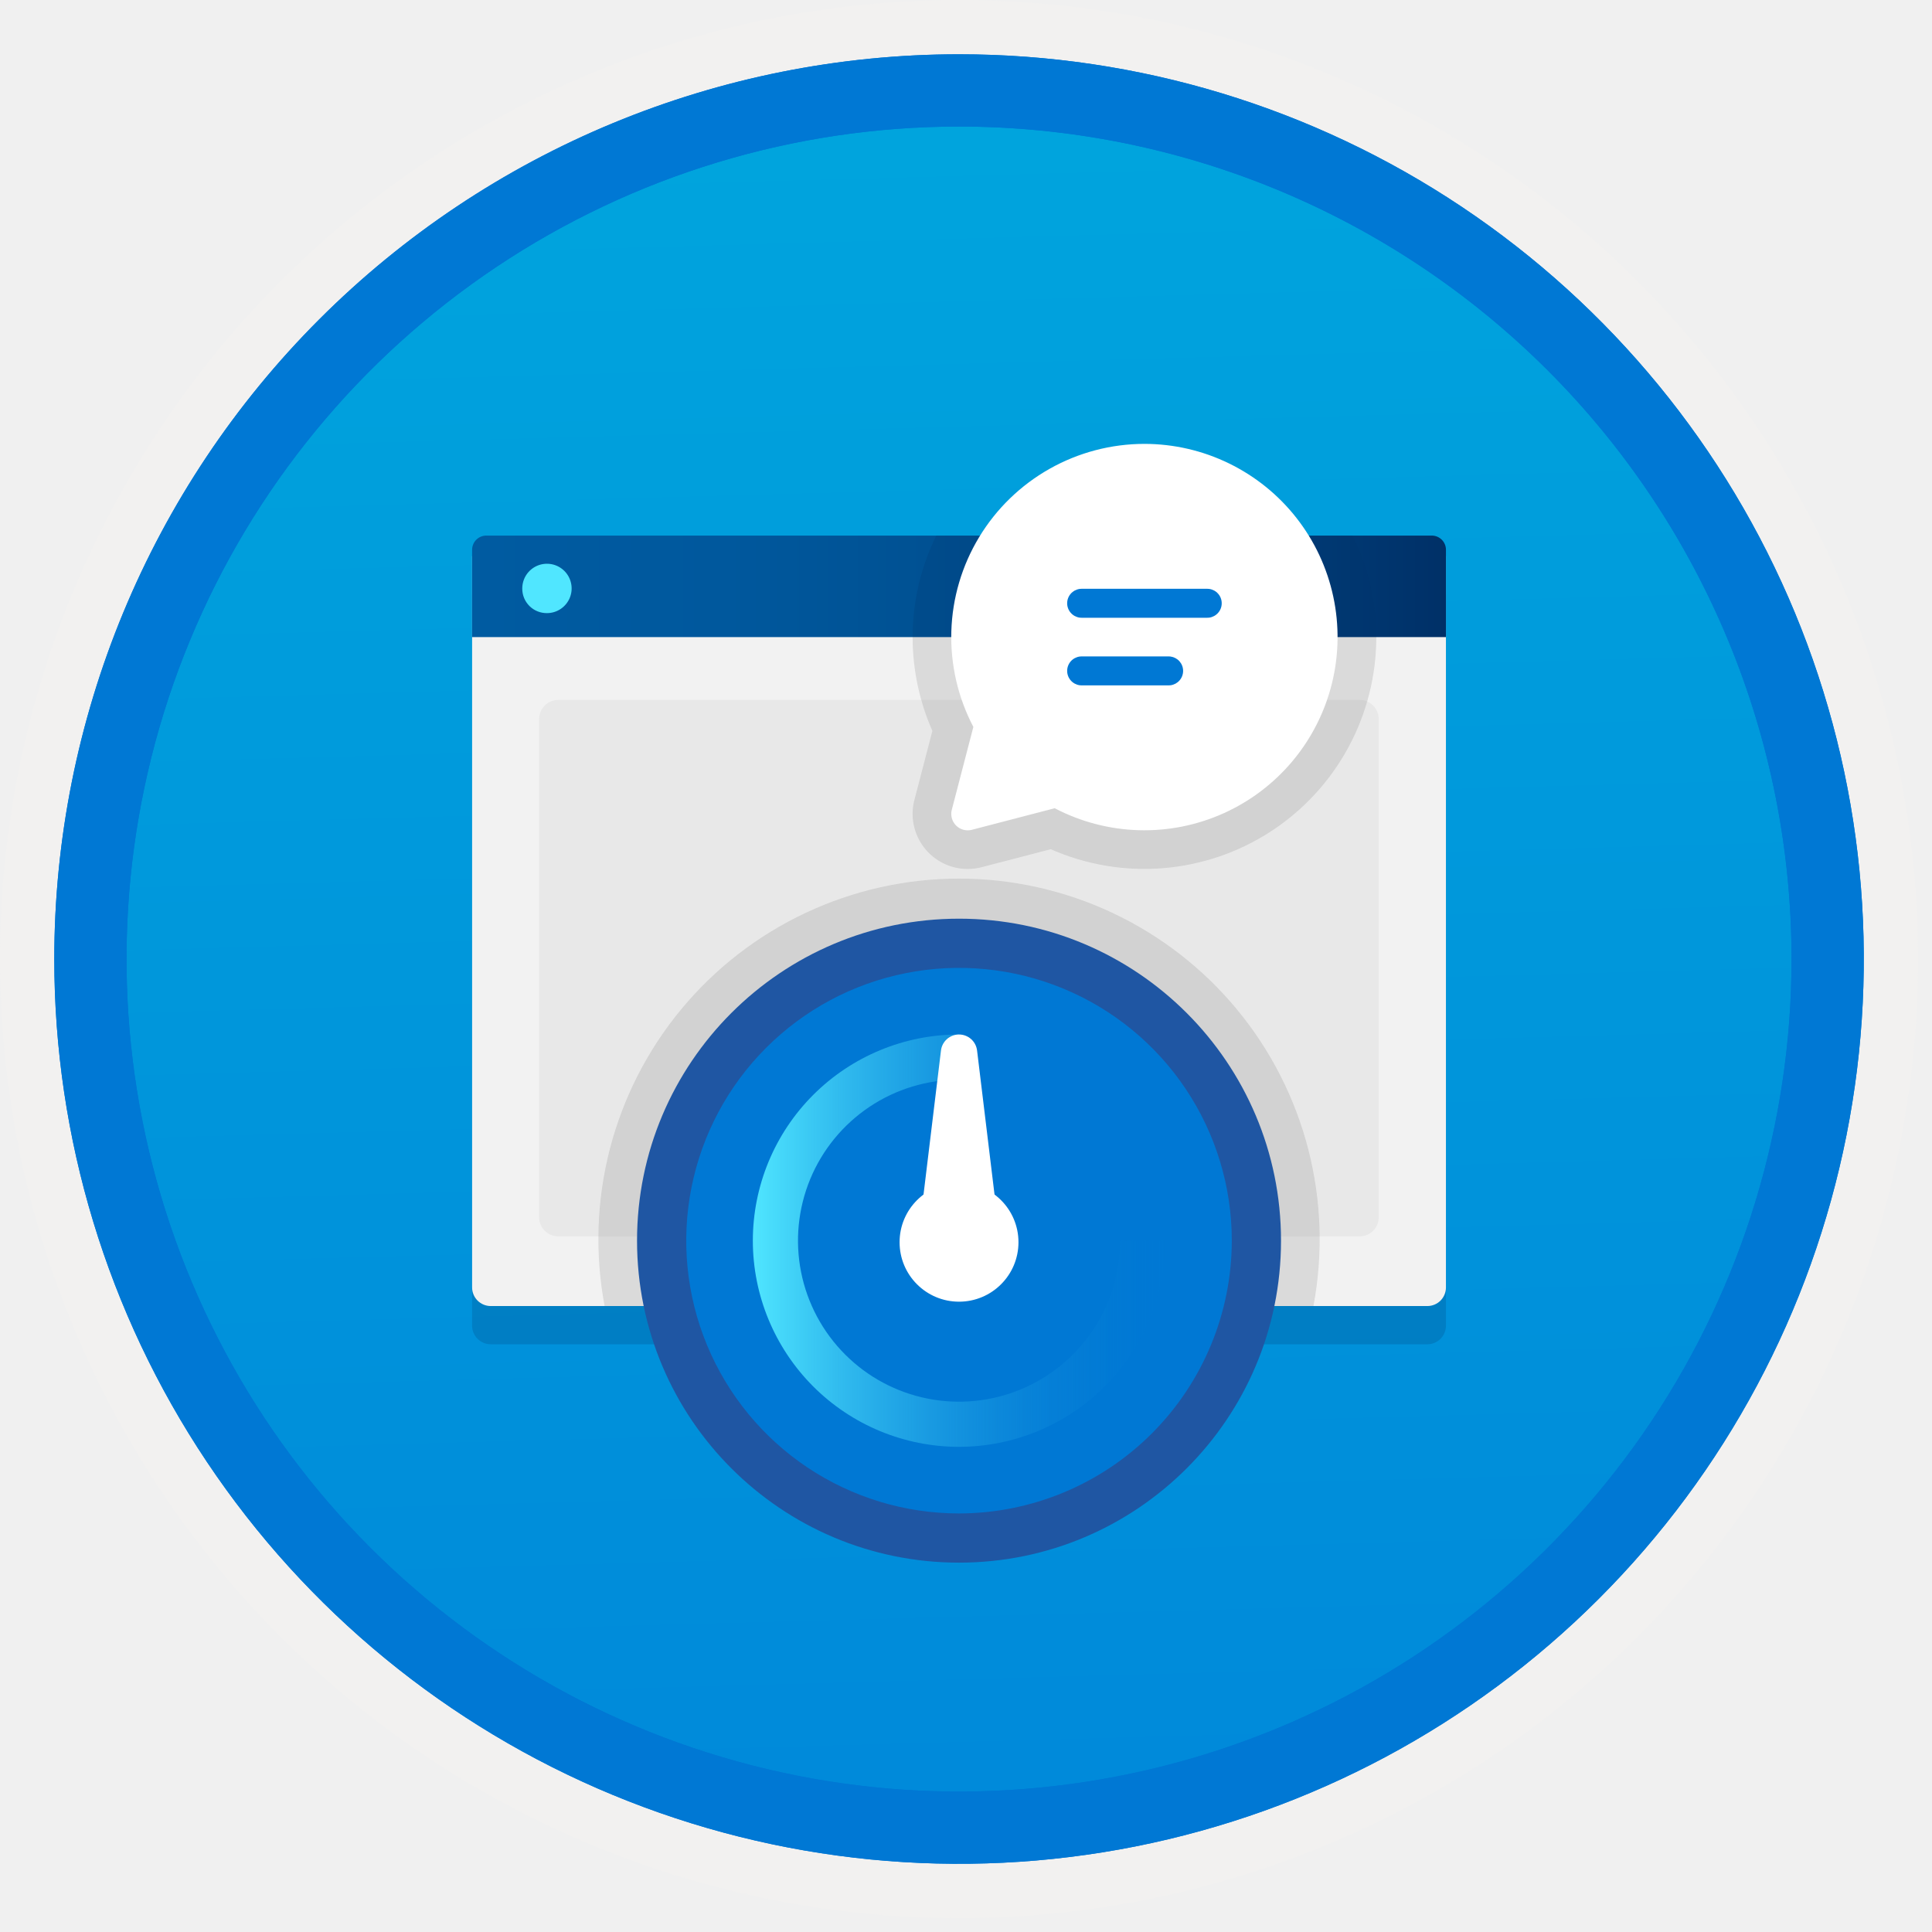
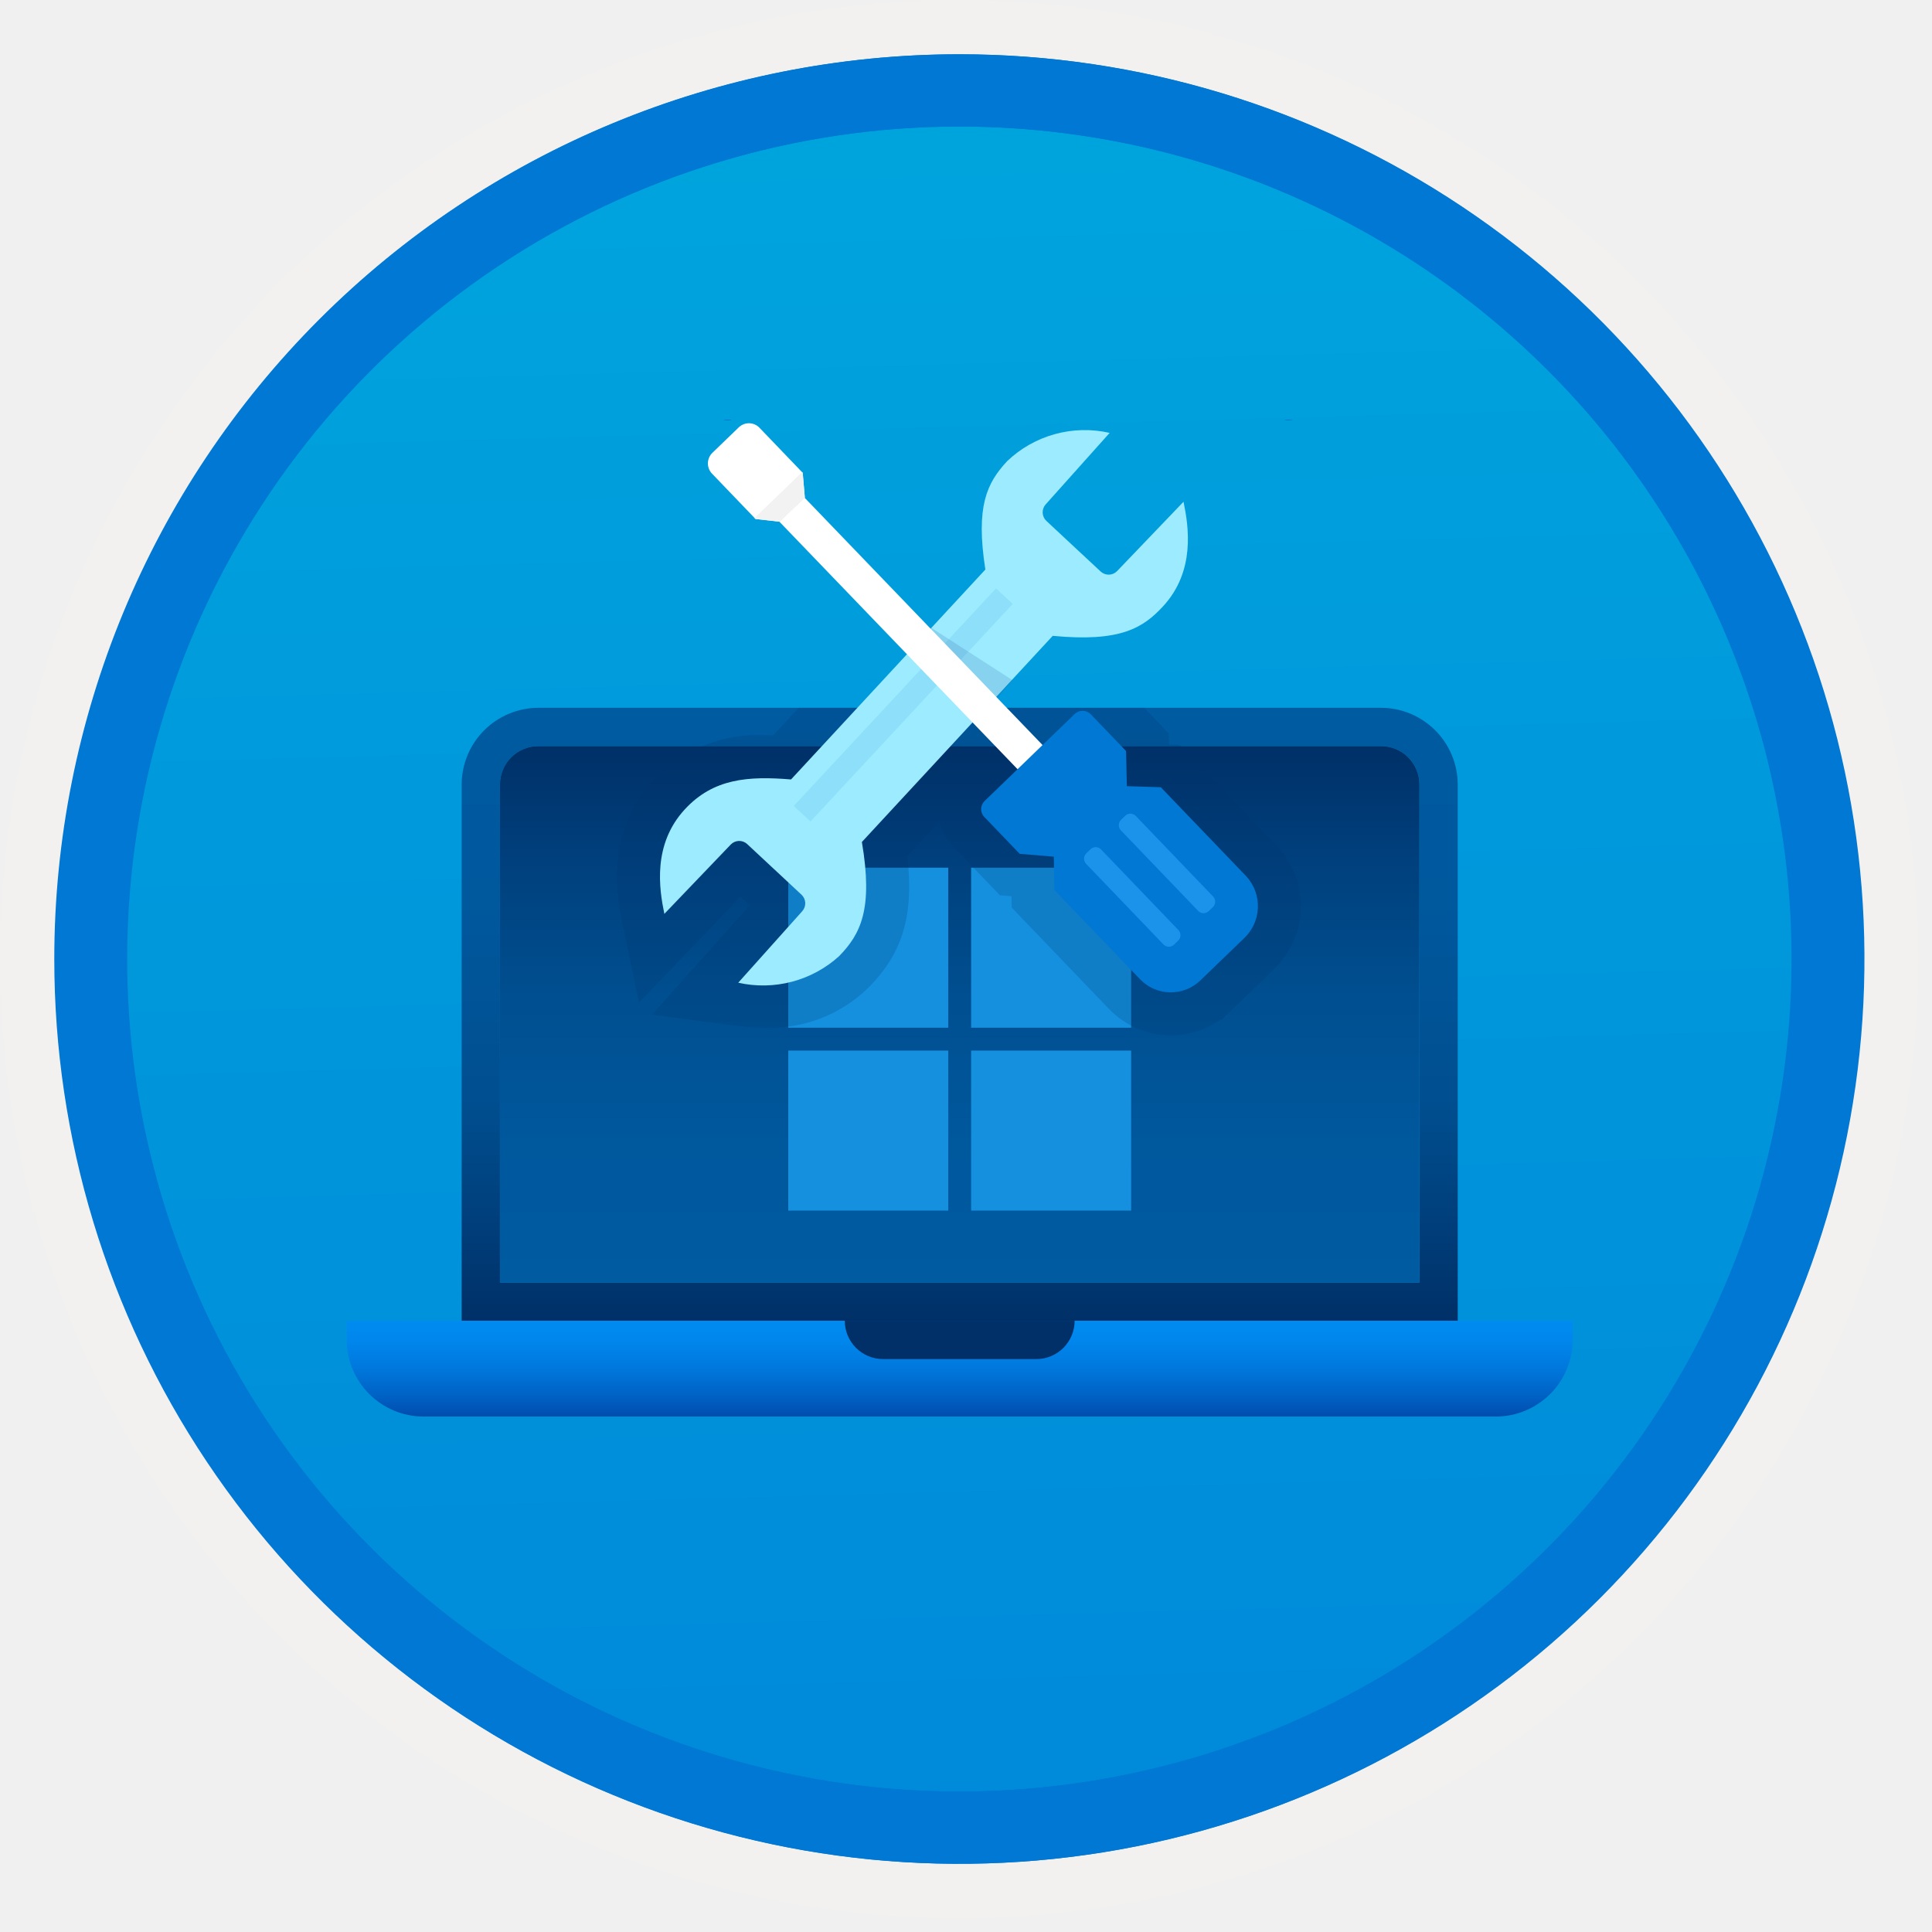
<svg xmlns="http://www.w3.org/2000/svg" width="100" height="100" viewBox="0 0 100 100" fill="none">
-   <g clip-path="url(#clip0_927_812)">
-     <path d="M49.64 96.45C40.382 96.45 31.332 93.704 23.634 88.561C15.936 83.417 9.936 76.107 6.393 67.553C2.85 59 1.923 49.588 3.73 40.508C5.536 31.427 9.994 23.087 16.54 16.54C23.087 9.994 31.428 5.535 40.508 3.729C49.588 1.923 59 2.85 67.553 6.393C76.107 9.936 83.418 15.936 88.561 23.634C93.705 31.331 96.45 40.382 96.45 49.64C96.451 55.787 95.24 61.874 92.888 67.554C90.535 73.233 87.088 78.394 82.741 82.74C78.394 87.087 73.234 90.535 67.554 92.888C61.875 95.24 55.787 96.45 49.64 96.45V96.45Z" fill="url(#paint0_linear_927_812)" />
-     <path fill-rule="evenodd" clip-rule="evenodd" d="M95.54 49.64C95.54 58.718 92.848 67.592 87.805 75.141C82.761 82.689 75.592 88.572 67.205 92.046C58.818 95.52 49.589 96.429 40.685 94.658C31.782 92.887 23.603 88.515 17.184 82.096C10.765 75.677 6.393 67.498 4.622 58.594C2.851 49.691 3.76 40.462 7.234 32.075C10.708 23.688 16.591 16.519 24.139 11.475C31.688 6.432 40.562 3.74 49.64 3.74C55.668 3.74 61.636 4.927 67.205 7.234C72.774 9.54 77.834 12.921 82.096 17.184C86.359 21.446 89.739 26.506 92.046 32.075C94.353 37.644 95.54 43.612 95.54 49.64V49.64ZM49.64 -0C59.458 -0 69.055 2.911 77.219 8.366C85.382 13.82 91.744 21.573 95.501 30.643C99.258 39.714 100.242 49.695 98.326 59.324C96.411 68.953 91.683 77.798 84.741 84.741C77.799 91.683 68.954 96.411 59.324 98.326C49.695 100.241 39.714 99.258 30.644 95.501C21.573 91.744 13.82 85.382 8.366 77.218C2.911 69.055 -1.61629e-06 59.458 3.61524e-07 49.64C-0.001 43.121 1.283 36.666 3.777 30.642C6.271 24.62 9.928 19.147 14.537 14.537C19.147 9.928 24.62 6.271 30.643 3.777C36.666 1.283 43.121 -0.001 49.64 -0V-0Z" fill="#F2F1F0" />
-     <path fill-rule="evenodd" clip-rule="evenodd" d="M92.73 49.64C92.73 58.162 90.202 66.493 85.468 73.579C80.733 80.666 74.003 86.189 66.129 89.45C58.256 92.711 49.592 93.565 41.233 91.902C32.874 90.239 25.197 86.135 19.17 80.109C13.144 74.083 9.04 66.405 7.378 58.046C5.715 49.688 6.568 41.024 9.83 33.15C13.091 25.276 18.614 18.547 25.7 13.812C32.786 9.077 41.117 6.55 49.64 6.55C55.298 6.55 60.902 7.664 66.13 9.829C71.358 11.995 76.108 15.169 80.11 19.17C84.111 23.171 87.285 27.922 89.45 33.15C91.616 38.378 92.73 43.981 92.73 49.64ZM49.64 2.81C58.902 2.81 67.956 5.557 75.657 10.702C83.358 15.848 89.36 23.162 92.905 31.719C96.449 40.276 97.377 49.692 95.57 58.776C93.763 67.86 89.303 76.204 82.753 82.754C76.204 89.303 67.86 93.763 58.776 95.57C49.691 97.377 40.276 96.45 31.718 92.905C23.161 89.361 15.848 83.359 10.702 75.657C5.556 67.956 2.81 58.902 2.81 49.64C2.811 37.22 7.745 25.31 16.527 16.527C25.309 7.745 37.22 2.811 49.64 2.81V2.81Z" fill="#0078D4" />
-     <path fill-rule="evenodd" clip-rule="evenodd" d="M92.73 49.64C92.73 58.162 90.202 66.493 85.468 73.579C80.733 80.665 74.003 86.189 66.129 89.45C58.256 92.711 49.592 93.565 41.233 91.902C32.874 90.239 25.197 86.135 19.17 80.109C13.144 74.083 9.04 66.405 7.378 58.046C5.715 49.688 6.568 41.024 9.83 33.15C13.091 25.276 18.614 18.547 25.7 13.812C32.786 9.077 41.117 6.55 49.64 6.55C55.298 6.55 60.902 7.664 66.13 9.829C71.358 11.995 76.108 15.169 80.11 19.17C84.111 23.171 87.285 27.922 89.45 33.15C91.616 38.378 92.73 43.981 92.73 49.64V49.64ZM49.64 2.81C58.902 2.81 67.956 5.556 75.657 10.702C83.358 15.848 89.36 23.162 92.905 31.719C96.449 40.276 97.377 49.692 95.57 58.776C93.763 67.86 89.303 76.204 82.753 82.754C76.204 89.303 67.86 93.763 58.776 95.57C49.691 97.377 40.276 96.45 31.718 92.905C23.161 89.361 15.848 83.358 10.702 75.657C5.556 67.956 2.81 58.902 2.81 49.64C2.811 37.22 7.745 25.309 16.527 16.527C25.309 7.745 37.22 2.811 49.64 2.81V2.81Z" fill="#0078D4" />
-     <path opacity="0.2" d="M25.398 69.58H73.881C74.136 69.579 74.38 69.478 74.56 69.298C74.74 69.118 74.842 68.874 74.842 68.619V30.766H24.436V68.619C24.437 68.874 24.538 69.118 24.719 69.298C24.899 69.478 25.143 69.579 25.398 69.58V69.58Z" fill="#003067" />
-     <path d="M25.398 67.601H73.881C74.136 67.6 74.38 67.499 74.56 67.319C74.74 67.139 74.842 66.894 74.842 66.64V28.787H24.436V66.64C24.437 66.894 24.538 67.139 24.719 67.319C24.899 67.499 25.143 67.6 25.398 67.601V67.601Z" fill="#F2F2F2" />
-     <path d="M24.436 32.977H74.842V28.459C74.843 28.362 74.824 28.266 74.787 28.176C74.75 28.087 74.696 28.005 74.627 27.937C74.559 27.868 74.477 27.814 74.388 27.777C74.298 27.74 74.202 27.721 74.105 27.722H25.173C25.076 27.721 24.98 27.74 24.891 27.777C24.801 27.814 24.72 27.868 24.652 27.937C24.583 28.005 24.529 28.087 24.492 28.176C24.455 28.266 24.436 28.362 24.436 28.459L24.436 32.977Z" fill="url(#paint1_linear_927_812)" />
-     <path d="M28.314 31.735C28.567 31.734 28.814 31.659 29.023 31.517C29.233 31.376 29.396 31.176 29.492 30.942C29.588 30.709 29.613 30.452 29.562 30.204C29.512 29.956 29.39 29.729 29.211 29.551C29.032 29.373 28.803 29.252 28.555 29.203C28.307 29.155 28.05 29.181 27.817 29.278C27.584 29.376 27.385 29.54 27.245 29.751C27.106 29.961 27.032 30.209 27.032 30.461C27.031 30.63 27.063 30.797 27.127 30.952C27.191 31.108 27.286 31.249 27.405 31.368C27.524 31.486 27.666 31.58 27.823 31.643C27.979 31.706 28.146 31.737 28.314 31.735Z" fill="#50E6FF" />
-     <path d="M70.374 36.229H28.895C28.348 36.229 27.905 36.672 27.905 37.219V63.004C27.905 63.551 28.348 63.994 28.895 63.994H70.374C70.921 63.994 71.364 63.551 71.364 63.004V37.219C71.364 36.672 70.921 36.229 70.374 36.229Z" fill="#E8E8E8" />
-     <path opacity="0.2" d="M67.982 67.601C68.49 64.904 68.398 62.129 67.711 59.472C67.024 56.815 65.76 54.342 64.008 52.23C62.257 50.117 60.061 48.417 57.578 47.25C55.094 46.083 52.383 45.477 49.639 45.477C46.895 45.477 44.184 46.083 41.701 47.25C39.217 48.417 37.021 50.117 35.27 52.23C33.518 54.342 32.254 56.815 31.567 59.472C30.88 62.129 30.788 64.904 31.296 67.601H67.982Z" fill="#767676" />
-     <path opacity="0.2" d="M48.261 37.832L47.331 41.402C47.22 41.824 47.208 42.265 47.294 42.692C47.38 43.12 47.564 43.522 47.83 43.867C48.096 44.212 48.438 44.492 48.829 44.685C49.22 44.877 49.65 44.978 50.086 44.978C50.329 44.978 50.57 44.947 50.805 44.886L54.387 43.954C56.214 44.76 58.213 45.097 60.203 44.936C62.193 44.774 64.112 44.119 65.785 43.029C67.458 41.939 68.833 40.449 69.785 38.694C70.737 36.939 71.236 34.974 71.237 32.977H47.237C47.238 34.649 47.587 36.302 48.261 37.832V37.832Z" fill="#767676" />
-     <path opacity="0.2" d="M70.009 27.722H48.465C47.659 29.356 47.239 31.153 47.237 32.975L47.237 32.977H71.237V32.975C71.235 31.153 70.815 29.356 70.009 27.722V27.722Z" fill="#003067" />
-     <path d="M49.639 80.882C58.843 80.882 66.305 73.421 66.305 64.217C66.305 55.013 58.843 47.551 49.639 47.551C40.435 47.551 32.973 55.013 32.973 64.217C32.973 73.421 40.435 80.882 49.639 80.882Z" fill="#1F56A3" />
-     <path d="M49.639 78.336C46.846 78.336 44.116 77.508 41.794 75.957C39.472 74.405 37.663 72.2 36.594 69.62C35.525 67.04 35.246 64.201 35.791 61.462C36.336 58.723 37.68 56.207 39.655 54.233C41.63 52.258 44.145 50.913 46.884 50.369C49.623 49.824 52.462 50.103 55.042 51.172C57.622 52.241 59.827 54.05 61.379 56.373C62.93 58.694 63.758 61.424 63.758 64.217C63.754 67.96 62.265 71.549 59.618 74.196C56.971 76.843 53.382 78.332 49.639 78.336Z" fill="#0078D4" />
-     <path d="M49.639 74.888C46.809 74.888 44.094 73.764 42.093 71.763C40.092 69.761 38.967 67.047 38.967 64.217C38.967 61.386 40.092 58.672 42.093 56.671C44.094 54.67 46.809 53.545 49.639 53.545V55.882C47.99 55.882 46.379 56.371 45.008 57.287C43.638 58.203 42.569 59.504 41.938 61.027C41.308 62.55 41.143 64.226 41.464 65.843C41.786 67.46 42.58 68.945 43.745 70.11C44.911 71.276 46.396 72.07 48.013 72.391C49.63 72.713 51.305 72.548 52.828 71.917C54.351 71.286 55.653 70.218 56.569 68.847C57.485 67.477 57.974 65.865 57.974 64.217H60.31C60.307 67.046 59.182 69.759 57.181 71.759C55.18 73.76 52.468 74.885 49.639 74.888V74.888Z" fill="url(#paint2_linear_927_812)" />
-     <path d="M49.639 67.375C51.338 67.375 52.716 65.997 52.716 64.298C52.716 62.598 51.338 61.221 49.639 61.221C47.939 61.221 46.562 62.598 46.562 64.298C46.562 65.997 47.939 67.375 49.639 67.375Z" fill="white" />
-     <path d="M50.573 54.373L51.648 63.244C51.663 63.376 51.651 63.51 51.612 63.637C51.572 63.764 51.506 63.881 51.418 63.981C51.329 64.081 51.221 64.16 51.1 64.215C50.978 64.27 50.847 64.298 50.714 64.298H48.564C48.431 64.298 48.299 64.27 48.178 64.215C48.057 64.16 47.948 64.081 47.86 63.981C47.772 63.881 47.706 63.764 47.666 63.637C47.626 63.51 47.614 63.376 47.63 63.244L48.705 54.373C48.732 54.145 48.843 53.934 49.015 53.782C49.187 53.63 49.409 53.545 49.639 53.545V53.545C49.869 53.545 50.091 53.63 50.263 53.782C50.435 53.934 50.545 54.145 50.573 54.373Z" fill="white" />
-     <path d="M59.236 22.975C60.753 22.976 62.249 23.321 63.612 23.986C64.975 24.65 66.17 25.615 67.105 26.809C68.04 28.003 68.691 29.393 69.009 30.876C69.328 32.359 69.305 33.894 68.942 35.367C68.579 36.839 67.887 38.21 66.916 39.375C65.946 40.54 64.723 41.469 63.341 42.092C61.959 42.715 60.452 43.016 58.937 42.971C57.421 42.926 55.935 42.537 54.592 41.834L50.302 42.951C50.158 42.988 50.008 42.987 49.865 42.948C49.722 42.91 49.591 42.834 49.486 42.729C49.382 42.624 49.306 42.494 49.267 42.351C49.228 42.208 49.227 42.057 49.265 41.914L50.381 37.626C49.582 36.101 49.189 34.396 49.241 32.676C49.293 30.955 49.788 29.277 50.679 27.804C51.569 26.331 52.825 25.113 54.324 24.267C55.823 23.421 57.515 22.976 59.236 22.975V22.975Z" fill="white" />
-     <path d="M60.488 33.975H55.986L55.885 33.982C55.705 34.007 55.54 34.096 55.421 34.232C55.302 34.369 55.236 34.544 55.236 34.725C55.236 34.907 55.302 35.082 55.421 35.218C55.54 35.355 55.705 35.444 55.885 35.469L55.986 35.475H60.488L60.59 35.469C60.769 35.444 60.934 35.355 61.053 35.218C61.172 35.082 61.238 34.907 61.238 34.725C61.238 34.544 61.172 34.369 61.053 34.232C60.934 34.096 60.769 34.007 60.59 33.982L60.488 33.975ZM62.486 30.475H55.986L55.885 30.482C55.705 30.507 55.54 30.596 55.421 30.732C55.302 30.869 55.236 31.044 55.236 31.225C55.236 31.407 55.302 31.582 55.421 31.718C55.54 31.855 55.705 31.944 55.885 31.969L55.986 31.975H62.486L62.588 31.969C62.768 31.944 62.932 31.855 63.051 31.718C63.171 31.582 63.236 31.407 63.236 31.225C63.236 31.044 63.171 30.869 63.051 30.732C62.932 30.596 62.768 30.507 62.588 30.482L62.486 30.475Z" fill="#0078D4" />
+   <g clip-path="url(#clip0_939_457)">
+     <path d="M49.64 96.45C40.382 96.45 31.332 93.705 23.634 88.561C15.936 83.418 9.936 76.107 6.393 67.553C2.85 59 1.923 49.588 3.73 40.508C5.536 31.428 9.994 23.087 16.54 16.54C23.087 9.994 31.428 5.536 40.508 3.729C49.588 1.923 59 2.85 67.553 6.393C76.107 9.936 83.418 15.936 88.561 23.634C93.705 31.332 96.45 40.382 96.45 49.64C96.451 55.787 95.24 61.874 92.888 67.554C90.535 73.233 87.088 78.394 82.741 82.741C78.394 87.087 73.234 90.535 67.554 92.888C61.875 95.24 55.787 96.45 49.64 96.45V96.45Z" fill="url(#paint0_linear_939_457)" />
+     <path fill-rule="evenodd" clip-rule="evenodd" d="M95.54 49.64C95.54 58.718 92.848 67.593 87.805 75.141C82.761 82.689 75.592 88.572 67.205 92.046C58.818 95.52 49.589 96.429 40.685 94.658C31.782 92.887 23.603 88.515 17.184 82.096C10.765 75.677 6.393 67.498 4.622 58.595C2.851 49.691 3.76 40.462 7.234 32.075C10.708 23.688 16.591 16.519 24.139 11.476C31.688 6.432 40.562 3.74 49.64 3.74C55.668 3.74 61.636 4.927 67.205 7.234C72.774 9.541 77.834 12.921 82.096 17.184C86.359 21.446 89.739 26.506 92.046 32.075C94.353 37.644 95.54 43.612 95.54 49.64V49.64ZM49.64 3.62732e-07C59.458 3.62732e-07 69.055 2.911 77.219 8.366C85.382 13.82 91.744 21.573 95.501 30.644C99.258 39.714 100.242 49.695 98.326 59.324C96.411 68.954 91.683 77.799 84.741 84.741C77.799 91.683 68.954 96.411 59.324 98.326C49.695 100.242 39.714 99.258 30.644 95.501C21.573 91.744 13.82 85.382 8.366 77.219C2.911 69.055 3.62732e-07 59.458 3.62732e-07 49.64C-0.001 43.121 1.283 36.666 3.777 30.643C6.271 24.62 9.928 19.147 14.537 14.537C19.147 9.928 24.62 6.271 30.643 3.777C36.666 1.283 43.121 -0.001 49.64 3.62732e-07V3.62732e-07Z" fill="#F2F1F0" />
+     <path fill-rule="evenodd" clip-rule="evenodd" d="M92.73 49.64C92.73 58.163 90.202 66.493 85.468 73.58C80.733 80.666 74.003 86.189 66.129 89.45C58.256 92.711 49.592 93.565 41.233 91.902C32.874 90.24 25.197 86.136 19.17 80.109C13.144 74.083 9.04 66.405 7.378 58.047C5.715 49.688 6.568 41.024 9.83 33.15C13.091 25.277 18.614 18.547 25.7 13.812C32.786 9.077 41.117 6.55 49.64 6.55C55.298 6.55 60.902 7.664 66.13 9.829C71.358 11.995 76.108 15.169 80.11 19.17C84.111 23.171 87.285 27.922 89.45 33.15C91.616 38.378 92.73 43.981 92.73 49.64V49.64ZM49.64 2.81C58.902 2.81 67.956 5.557 75.657 10.702C83.358 15.848 89.36 23.162 92.905 31.719C96.449 40.276 97.377 49.692 95.57 58.776C93.763 67.86 89.303 76.205 82.753 82.754C76.204 89.303 67.86 93.763 58.776 95.57C49.691 97.377 40.276 96.45 31.718 92.905C23.161 89.361 15.848 83.359 10.702 75.657C5.556 67.956 2.81 58.902 2.81 49.64C2.811 37.22 7.745 25.31 16.527 16.528C25.309 7.745 37.22 2.811 49.64 2.81V2.81Z" fill="#0078D4" />
+     <path fill-rule="evenodd" clip-rule="evenodd" d="M92.764 49.64C92.764 58.163 90.237 66.493 85.502 73.58C80.767 80.666 74.037 86.189 66.164 89.45C58.29 92.711 49.626 93.565 41.267 91.902C32.909 90.24 25.231 86.136 19.204 80.109C13.178 74.083 9.074 66.405 7.412 58.047C5.749 49.688 6.602 41.024 9.864 33.15C13.125 25.277 18.648 18.547 25.734 13.812C32.82 9.077 41.151 6.55 49.674 6.55C55.333 6.55 60.936 7.664 66.164 9.829C71.392 11.995 76.142 15.169 80.144 19.17C84.145 23.171 87.319 27.922 89.484 33.15C91.65 38.378 92.764 43.981 92.764 49.64V49.64ZM49.674 2.81C58.936 2.81 67.99 5.557 75.691 10.702C83.392 15.848 89.395 23.162 92.939 31.719C96.484 40.276 97.411 49.692 95.604 58.776C93.797 67.86 89.337 76.205 82.788 82.754C76.238 89.303 67.894 93.763 58.81 95.57C49.726 97.377 40.31 96.45 31.753 92.905C23.196 89.361 15.882 83.359 10.736 75.657C5.59 67.956 2.844 58.902 2.844 49.64C2.845 37.22 7.779 25.31 16.561 16.528C25.343 7.745 37.254 2.811 49.674 2.81V2.81Z" fill="#0078D4" />
+     <path d="M37.423 21.743H37.883C37.731 21.719 37.575 21.719 37.423 21.743V21.743Z" fill="url(#paint1_linear_939_457)" />
+     <path d="M37.423 21.743H37.883C37.731 21.719 37.575 21.719 37.423 21.743V21.743Z" fill="url(#paint2_linear_939_457)" />
+     <path d="M66.463 21.743H66.923C66.77 21.719 66.615 21.719 66.463 21.743H66.463Z" fill="url(#paint3_linear_939_457)" />
+     <path d="M66.463 21.743H66.923C66.77 21.719 66.615 21.719 66.463 21.743H66.463Z" fill="url(#paint4_linear_939_457)" />
+     <path d="M27.861 36.636C26.811 36.639 25.804 37.058 25.061 37.801C24.317 38.544 23.899 39.551 23.895 40.602V68.363H75.452V40.602C75.449 39.551 75.03 38.544 74.287 37.801C73.544 37.058 72.537 36.639 71.486 36.636H27.861ZM71.486 38.619C72.012 38.619 72.516 38.828 72.887 39.2C73.259 39.572 73.468 40.076 73.469 40.602V66.38H25.878V40.602C25.879 40.076 26.088 39.572 26.46 39.2C26.832 38.828 27.336 38.619 27.861 38.619H71.486Z" fill="url(#paint5_linear_939_457)" />
+     <path d="M25.878 40.602C25.879 40.076 26.088 39.572 26.46 39.2C26.832 38.828 27.336 38.619 27.861 38.619H71.486C72.012 38.619 72.516 38.828 72.887 39.2C73.259 39.572 73.468 40.076 73.469 40.602V66.38H25.878V40.602Z" fill="url(#paint6_linear_939_457)" />
+     <path d="M17.947 68.363V69.354C17.95 70.405 18.369 71.412 19.112 72.155C19.855 72.898 20.862 73.317 21.913 73.32H77.435C78.486 73.317 79.493 72.898 80.236 72.155C80.979 71.412 81.398 70.405 81.401 69.354V68.363H17.947Z" fill="url(#paint7_linear_939_457)" />
+     <path fill-rule="evenodd" clip-rule="evenodd" d="M45.708 70.346H53.64C54.166 70.346 54.67 70.137 55.042 69.765C55.413 69.393 55.623 68.889 55.623 68.363H43.725C43.725 68.889 43.934 69.393 44.306 69.765C44.678 70.137 45.182 70.346 45.708 70.346V70.346Z" fill="#003067" />
+     <path d="M49.082 53.195H40.799V44.912H49.082V53.195ZM58.548 53.195H50.265V44.912H58.548L58.548 53.195ZM49.082 62.661H40.799V54.378H49.082V62.661ZM58.548 62.661H50.265V54.378H58.548L58.548 62.661Z" fill="#1490DF" />
+     <path opacity="0.2" d="M66.118 43.825L61.06 38.554L60.503 38.536L60.49 37.96L59.219 36.636H41.346L40.024 38.064C39.881 38.059 39.738 38.057 39.597 38.057C38.524 38.002 37.452 38.181 36.454 38.581C35.457 38.981 34.558 39.593 33.82 40.374C31.252 43.148 31.974 46.616 32.211 47.755L33.072 51.892L38.326 46.405L38.813 46.858L33.752 52.515L37.919 53.069C38.478 53.148 39.042 53.19 39.607 53.194C40.609 53.229 41.608 53.056 42.541 52.686C43.473 52.316 44.319 51.757 45.024 51.043C46.731 49.291 47.309 47.347 46.962 44.315L48.63 42.513C48.743 43.005 48.989 43.458 49.34 43.822L51.756 46.339L52.357 46.389L52.368 46.977L57.403 52.224C57.817 52.654 58.314 52.997 58.864 53.231C59.413 53.465 60.004 53.587 60.602 53.588C61.53 53.59 62.436 53.298 63.189 52.754L63.223 52.786L65.922 50.179C66.045 50.06 66.161 49.934 66.27 49.803L66.313 49.761L66.308 49.757C67.003 48.913 67.366 47.846 67.331 46.755C67.296 45.663 66.865 44.622 66.118 43.825V43.825Z" fill="#003067" />
+     <path d="M44.611 43.581L54.489 32.911C57.991 33.246 59.162 32.503 60.195 31.388C61.883 29.564 61.526 27.257 61.259 25.97L57.823 29.557C57.713 29.673 57.562 29.74 57.402 29.744C57.243 29.749 57.088 29.691 56.971 29.582L55.566 28.273L54.161 26.963C54.044 26.854 53.975 26.704 53.968 26.544C53.961 26.384 54.016 26.228 54.123 26.109L57.435 22.406C56.499 22.193 55.524 22.215 54.598 22.471C53.672 22.726 52.824 23.207 52.129 23.87C51.083 25.001 50.49 26.194 51.002 29.479L40.944 40.344C38.717 40.161 36.924 40.294 35.452 41.885C33.764 43.708 34.12 46.014 34.387 47.302L37.823 43.714C37.933 43.599 38.085 43.532 38.244 43.527C38.404 43.523 38.559 43.581 38.675 43.69L40.08 45L41.485 46.309C41.602 46.418 41.672 46.569 41.679 46.728C41.686 46.888 41.63 47.044 41.524 47.164L38.211 50.865C39.128 51.071 40.08 51.054 40.989 50.815C41.897 50.576 42.735 50.122 43.431 49.492C44.544 48.349 45.202 47.059 44.611 43.581Z" fill="#9CEBFF" />
+     <path opacity="0.2" d="M51.554 30.457L52.417 31.259L41.95 42.519L41.087 41.717L51.554 30.457Z" fill="#53B1E0" />
+     <path opacity="0.17" d="M48.042 32.391L52.4 35.201L50.66 37.317L48.042 32.391Z" fill="#1F56A3" />
+     <path d="M40.342 27.004L41.64 25.755L54.301 38.915L53.004 40.163L40.342 27.004Z" fill="white" />
+     <path d="M64.514 45.364L60.083 40.747L58.324 40.691L58.286 38.874L56.451 36.962C56.396 36.908 56.33 36.864 56.258 36.835C56.187 36.806 56.109 36.791 56.032 36.791C55.954 36.792 55.877 36.807 55.806 36.837C55.734 36.868 55.669 36.912 55.614 36.967L53.229 39.271L53.231 39.274L53.229 39.271L50.959 41.464C50.849 41.57 50.786 41.716 50.783 41.87C50.78 42.023 50.838 42.172 50.944 42.282L52.779 44.194L54.543 44.342L54.575 46.066L59.007 50.684C59.208 50.894 59.448 51.062 59.714 51.178C59.98 51.295 60.267 51.358 60.558 51.364C60.848 51.37 61.137 51.318 61.408 51.212C61.678 51.105 61.925 50.946 62.134 50.744L63.226 49.689L63.207 49.669L63.227 49.689L64.375 48.58C64.818 48.171 65.082 47.604 65.108 47.001C65.134 46.398 64.921 45.81 64.514 45.364Z" fill="#0078D4" />
+     <path d="M39.31 22.14C39.242 22.068 39.159 22.011 39.068 21.971C38.977 21.931 38.879 21.909 38.779 21.907C38.679 21.905 38.58 21.923 38.488 21.959C38.395 21.996 38.31 22.05 38.239 22.119L36.873 23.438C36.728 23.579 36.645 23.77 36.641 23.972C36.638 24.174 36.714 24.369 36.853 24.514L39.106 26.862L40.36 27.004L41.657 25.751L41.547 24.471L39.31 22.14Z" fill="white" />
+     <path d="M39.057 26.811L39.107 26.863L40.361 27.004L41.658 25.751L41.548 24.471L41.515 24.437L39.057 26.811Z" fill="#F2F2F2" />
+     <path d="M60.994 48.138C61.065 48.212 61.104 48.311 61.102 48.414C61.1 48.517 61.058 48.615 60.984 48.687L60.767 48.896C60.731 48.931 60.688 48.959 60.64 48.977C60.593 48.996 60.543 49.005 60.492 49.004C60.441 49.003 60.391 48.992 60.344 48.972C60.298 48.951 60.255 48.922 60.22 48.885L56.218 44.714C56.147 44.64 56.108 44.541 56.11 44.438C56.112 44.335 56.154 44.237 56.228 44.165L56.445 43.956C56.481 43.921 56.524 43.893 56.572 43.874C56.619 43.856 56.67 43.847 56.72 43.848C56.771 43.849 56.821 43.86 56.868 43.88C56.914 43.9 56.957 43.93 56.992 43.967L60.994 48.138Z" fill="#1B93EB" />
+     <path d="M62.79 46.402C62.862 46.476 62.901 46.575 62.899 46.678C62.897 46.781 62.854 46.879 62.781 46.951L62.564 47.16C62.527 47.195 62.484 47.223 62.437 47.242C62.39 47.26 62.339 47.269 62.288 47.268C62.237 47.267 62.187 47.256 62.141 47.236C62.094 47.215 62.052 47.186 62.017 47.149L58.016 42.98C57.945 42.906 57.906 42.806 57.908 42.703C57.91 42.6 57.953 42.502 58.026 42.431L58.243 42.222C58.279 42.187 58.322 42.16 58.37 42.141C58.417 42.122 58.467 42.113 58.518 42.114C58.569 42.115 58.619 42.126 58.666 42.147C58.712 42.167 58.754 42.197 58.789 42.233L62.79 46.402Z" fill="#1B93EB" />
  </g>
  <defs>
-     <linearGradient id="paint0_linear_927_812" x1="47.87" y1="-15.153" x2="51.852" y2="130.615" gradientUnits="userSpaceOnUse">
+     <linearGradient id="paint0_linear_939_457" x1="47.87" y1="-15.153" x2="51.852" y2="130.615" gradientUnits="userSpaceOnUse">
      <stop stop-color="#00ABDE" />
      <stop offset="1" stop-color="#007ED8" />
    </linearGradient>
-     <linearGradient id="paint1_linear_927_812" x1="24.436" y1="30.349" x2="74.933" y2="30.349" gradientUnits="userSpaceOnUse">
+     <linearGradient id="paint1_linear_939_457" x1="37.653" y1="27.988" x2="37.653" y2="20.213" gradientUnits="userSpaceOnUse">
+       <stop stop-color="#004DAE" />
+       <stop offset="0.21" stop-color="#0061C4" />
+       <stop offset="0.51" stop-color="#0078DD" />
+       <stop offset="0.78" stop-color="#0086EC" />
+       <stop offset="1" stop-color="#008BF1" />
+     </linearGradient>
+     <linearGradient id="paint2_linear_939_457" x1="37.653" y1="21.743" x2="37.653" y2="18.613" gradientUnits="userSpaceOnUse">
+       <stop stop-color="#004DAE" />
+       <stop offset="0.21" stop-color="#0061C4" />
+       <stop offset="0.51" stop-color="#0078DD" />
+       <stop offset="0.78" stop-color="#0086EC" />
+       <stop offset="1" stop-color="#008BF1" />
+     </linearGradient>
+     <linearGradient id="paint3_linear_939_457" x1="66.693" y1="27.988" x2="66.693" y2="20.213" gradientUnits="userSpaceOnUse">
+       <stop stop-color="#004DAE" />
+       <stop offset="0.21" stop-color="#0061C4" />
+       <stop offset="0.51" stop-color="#0078DD" />
+       <stop offset="0.78" stop-color="#0086EC" />
+       <stop offset="1" stop-color="#008BF1" />
+     </linearGradient>
+     <linearGradient id="paint4_linear_939_457" x1="66.693" y1="21.743" x2="66.693" y2="18.613" gradientUnits="userSpaceOnUse">
+       <stop stop-color="#004DAE" />
+       <stop offset="0.21" stop-color="#0061C4" />
+       <stop offset="0.51" stop-color="#0078DD" />
+       <stop offset="0.78" stop-color="#0086EC" />
+       <stop offset="1" stop-color="#008BF1" />
+     </linearGradient>
+     <linearGradient id="paint5_linear_939_457" x1="49.674" y1="68.363" x2="49.674" y2="36.579" gradientUnits="userSpaceOnUse">
+       <stop stop-color="#003067" />
+       <stop offset="0.165" stop-color="#003F7C" />
+       <stop offset="0.362" stop-color="#004F90" />
+       <stop offset="0.681" stop-color="#00589D" />
+       <stop offset="1" stop-color="#005BA1" />
+     </linearGradient>
+     <linearGradient id="paint6_linear_939_457" x1="49.674" y1="66.38" x2="49.674" y2="38.569" gradientUnits="userSpaceOnUse">
      <stop stop-color="#005BA1" />
      <stop offset="0.26" stop-color="#00589D" />
      <stop offset="0.53" stop-color="#004F90" />
      <stop offset="0.8" stop-color="#003F7C" />
      <stop offset="1" stop-color="#003067" />
    </linearGradient>
-     <linearGradient id="paint2_linear_927_812" x1="38.968" y1="64.217" x2="60.31" y2="64.217" gradientUnits="userSpaceOnUse">
-       <stop stop-color="#50E6FF" />
-       <stop offset="0.071" stop-color="#4ADEFC" stop-opacity="0.927" />
-       <stop offset="0.719" stop-color="#1595DF" stop-opacity="0.266" />
-       <stop offset="1" stop-color="#0078D4" stop-opacity="0" />
+     <linearGradient id="paint7_linear_939_457" x1="49.674" y1="73.32" x2="49.674" y2="68.363" gradientUnits="userSpaceOnUse">
+       <stop stop-color="#004DAE" />
+       <stop offset="0.21" stop-color="#0061C4" />
+       <stop offset="0.51" stop-color="#0078DD" />
+       <stop offset="0.78" stop-color="#0086EC" />
+       <stop offset="1" stop-color="#008BF1" />
    </linearGradient>
-     <clipPath id="clip0_927_812">
+     <clipPath id="clip0_939_457">
      <rect width="99.28" height="99.28" fill="white" />
    </clipPath>
  </defs>
</svg>
